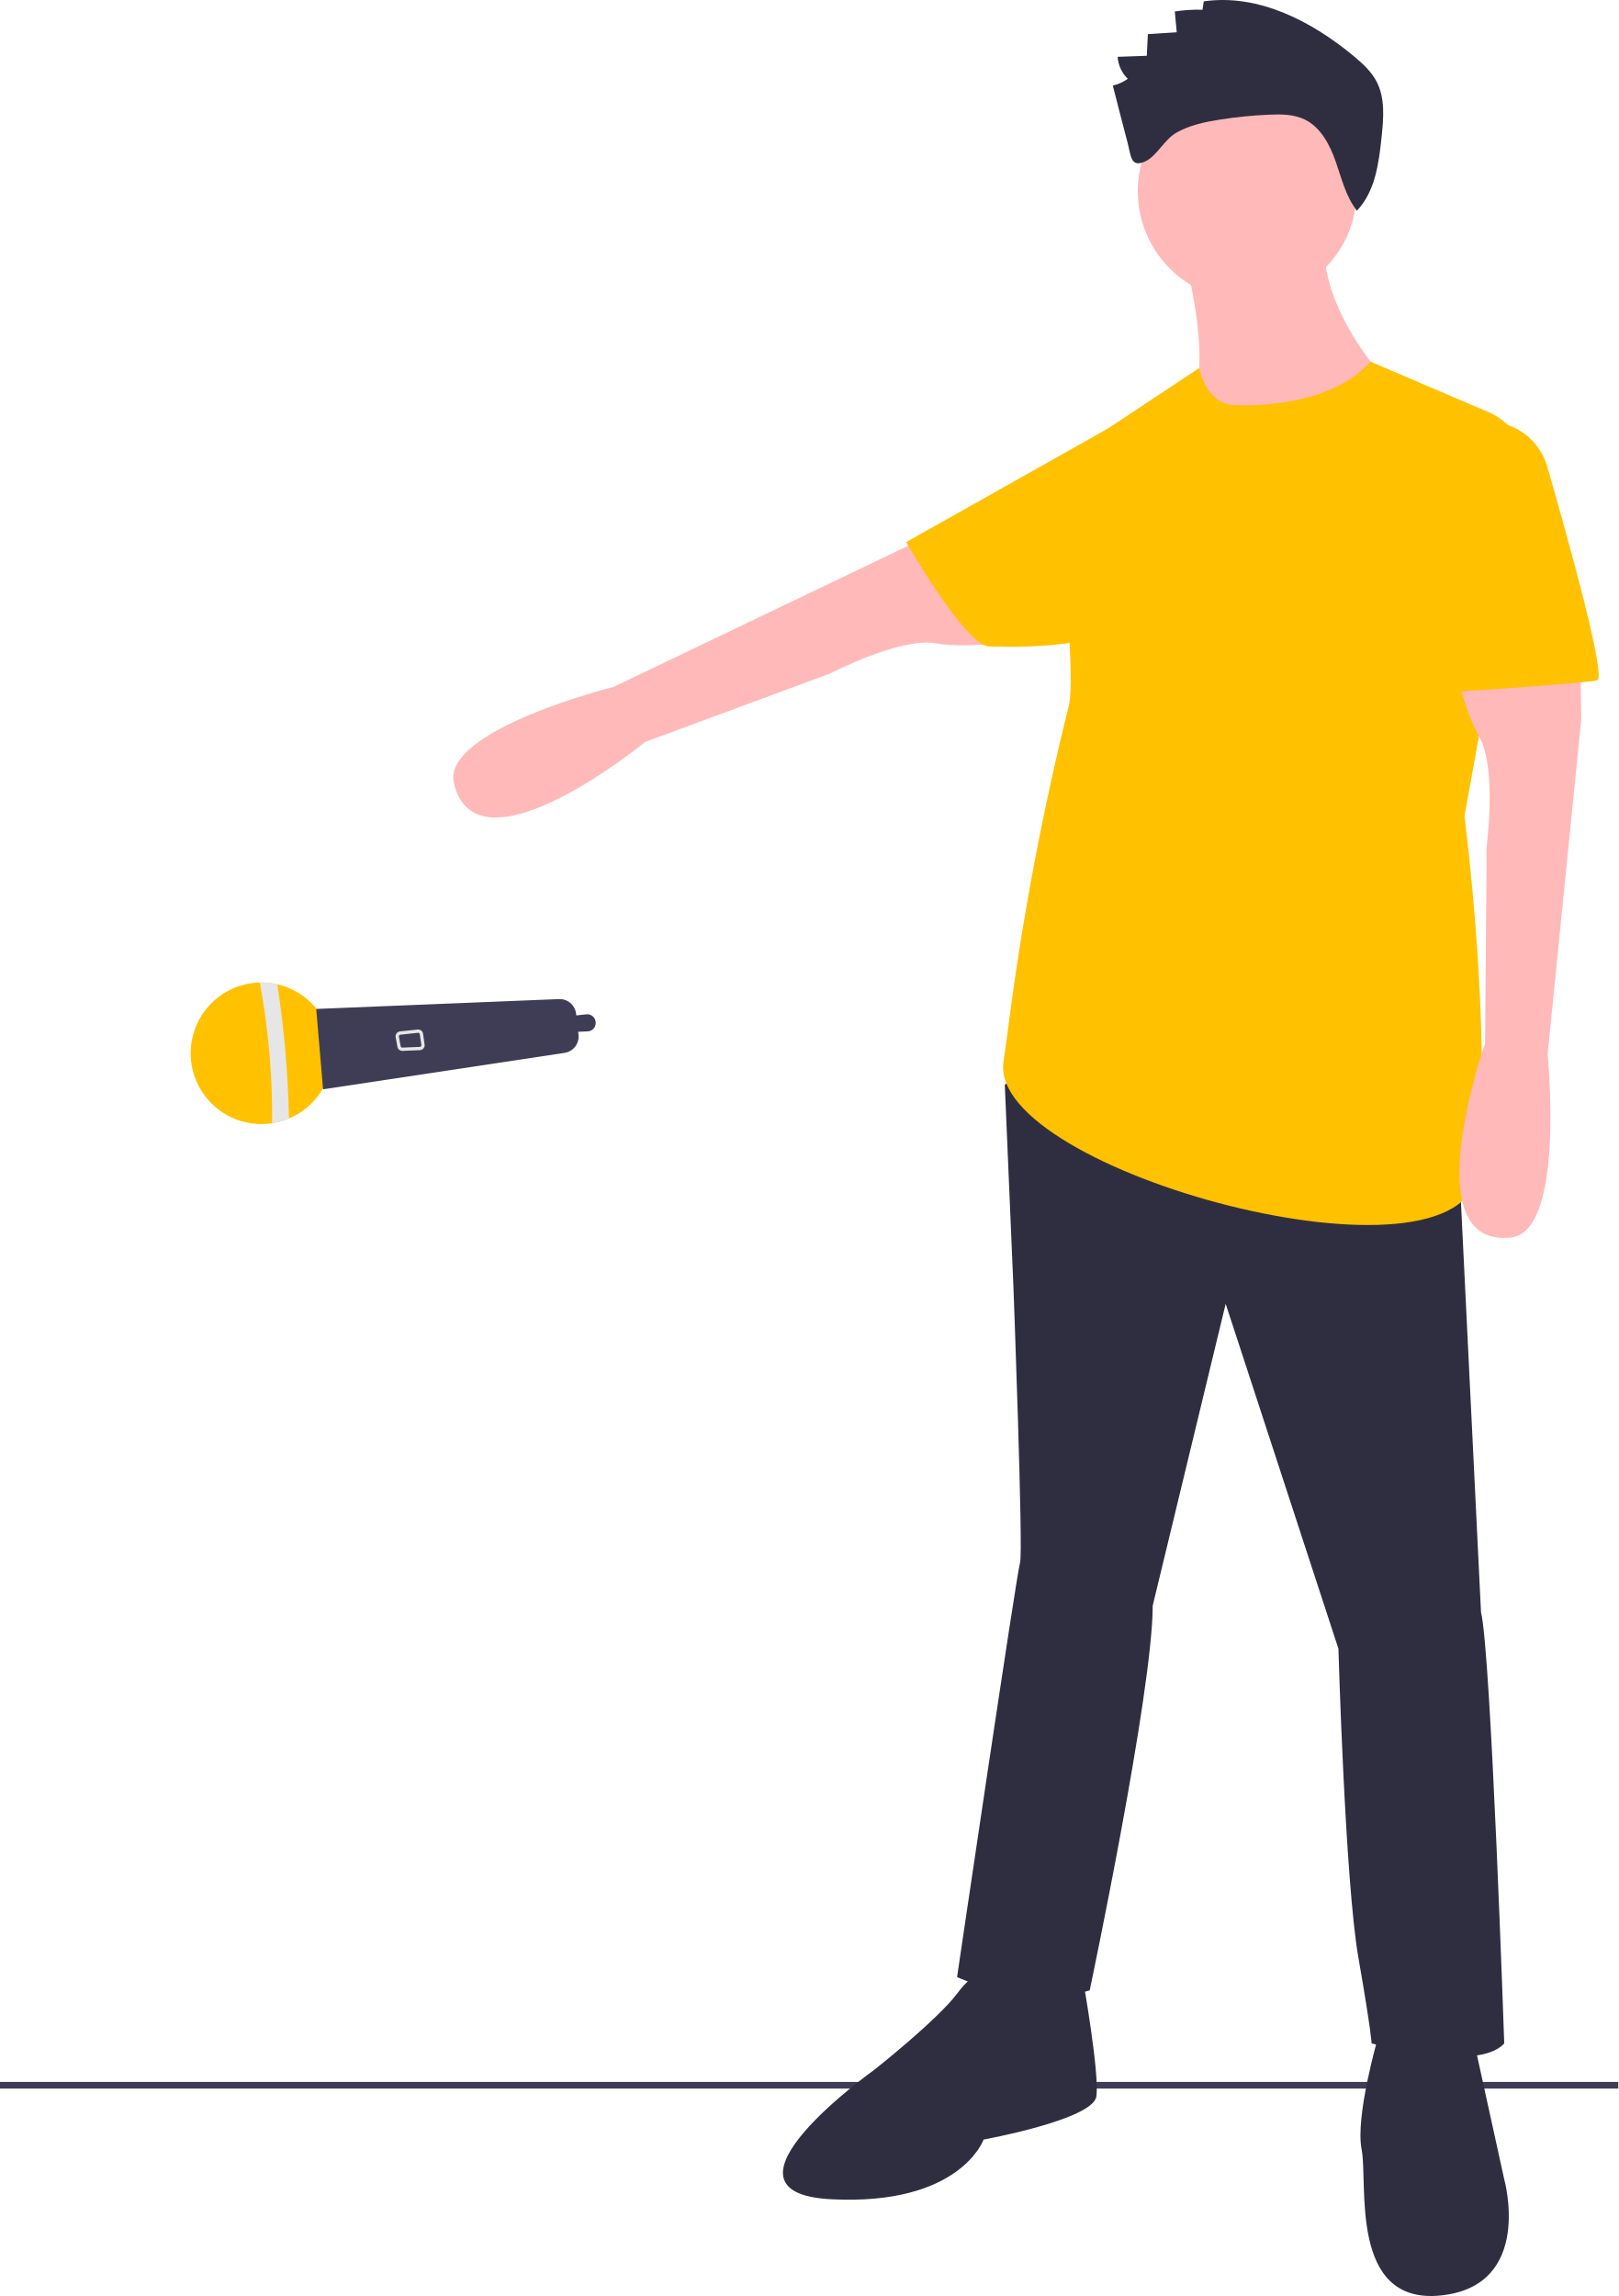
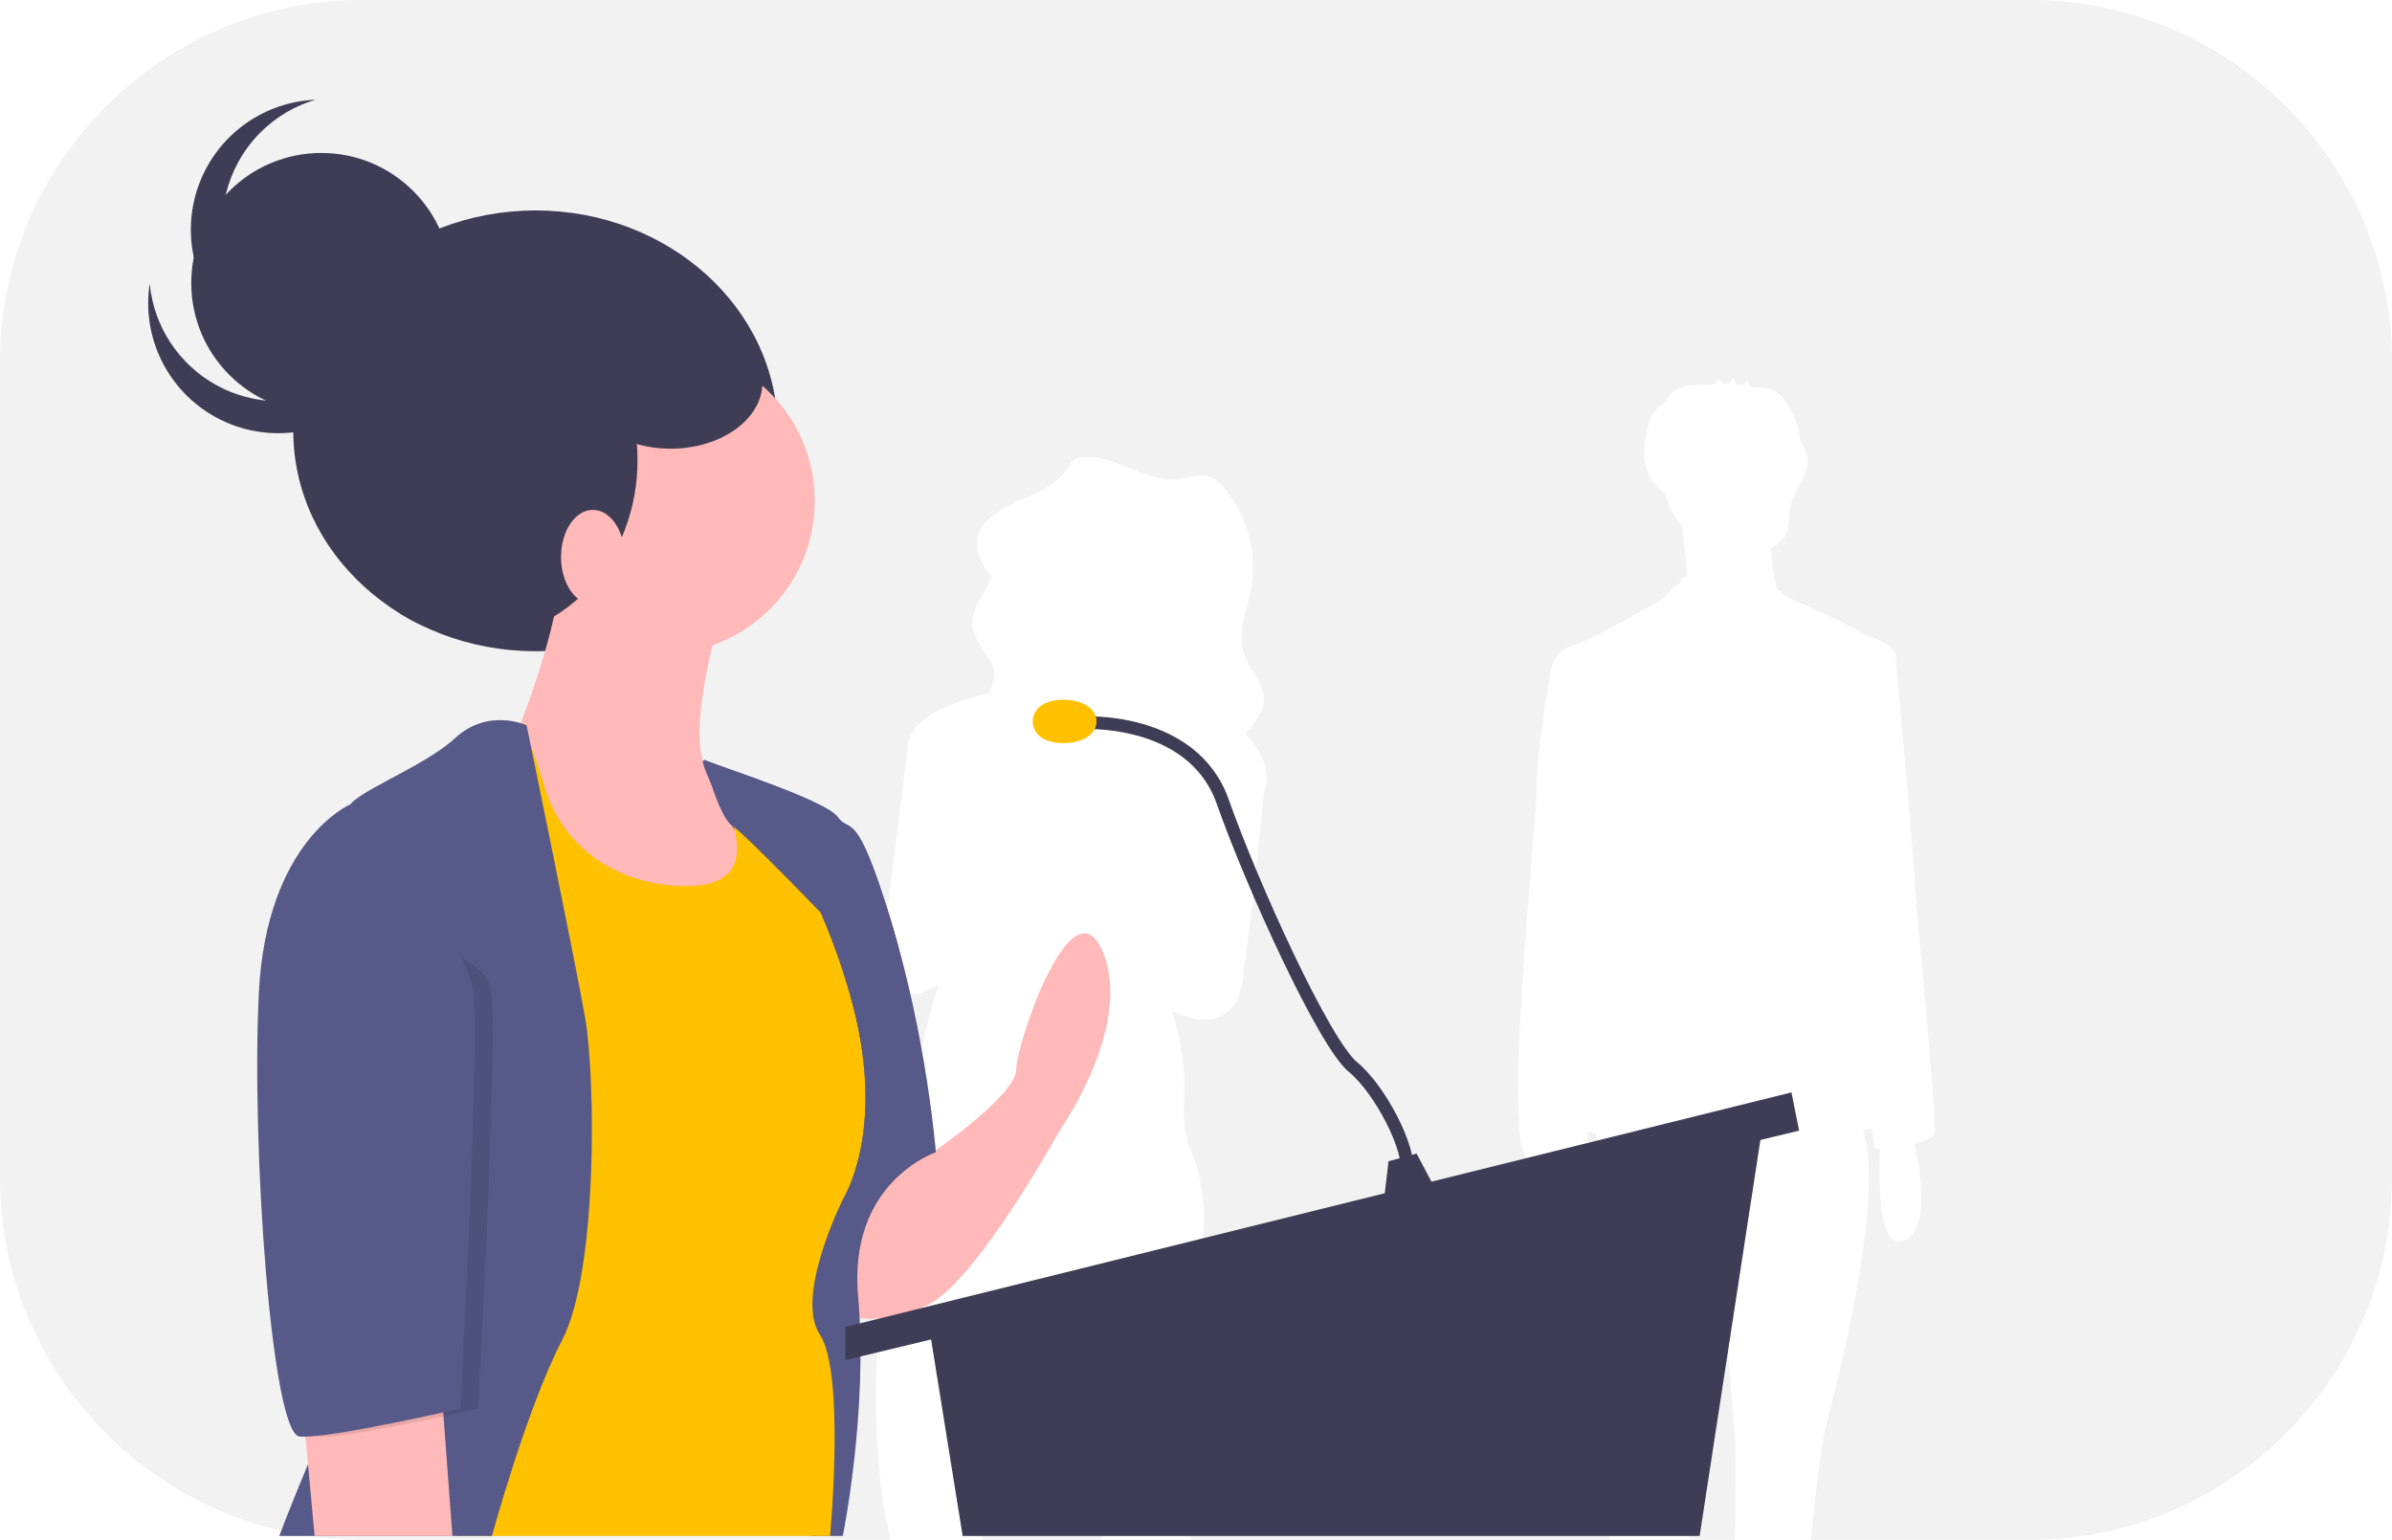
- <svg xmlns="http://www.w3.org/2000/svg" id="bb6babd7-81b8-4d07-9de5-763bbbeb8b25" data-name="Layer 1" width="488" height="692.306" viewBox="0 0 488 692.306">
-   <rect y="627.759" width="488" height="2" fill="#3f3d56" />
-   <path d="M669.616,296.311s-20.74,3.453-31.397,1.516-31.801,9.056-31.801,9.056L550.541,327.57S500,368.981,492.893,340.128C488.912,323.969,541,310.981,541,310.981l91.555-43.856L665.868,255.611Z" transform="translate(-356 -103.8468)" fill="#ffb9b9" />
-   <path d="M673.606,416.981l-14.606,14,2.606,61s3,80,2,83-19,125-19,125,21,10,40,4c0,0,19-90,19-116l22-91,34,104s2,70,6,93,4,26,4,26,32,9,40,0c0,0-4-118-7-130l-7-143Z" transform="translate(-356 -103.8468)" fill="#2f2e41" />
-   <path d="M652.606,699.981s-2-3-8,5-25,23-25,23-52,37-13,39,46-18,46-18,33-6,34-13-4-35-4-35Z" transform="translate(-356 -103.8468)" fill="#2f2e41" />
-   <path d="M771.606,717.981s-7,24-5,34-4,47,24,44,19-35,19-35l-9-41Z" transform="translate(-356 -103.8468)" fill="#2f2e41" />
-   <circle cx="376.106" cy="57.634" r="33" fill="#ffb9b9" />
-   <path d="M712.606,178.981s10,35,2,48,54,2,58-10c0,0-20-22-17-43Z" transform="translate(-356 -103.8468)" fill="#ffb9b9" />
-   <path d="M728.606,225.981s27.374,1.851,40.687-13.075l35.616,15.221a18.685,18.685,0,0,1,11.043,20.51L797.606,349.981s8.394,64,4,107c-3.97,38.849-148,0-143-33,.536-3.536,1.03-7.152,1.486-10.79a851.217,851.217,0,0,1,18.207-96.54c2.659-10.864-4.693-72.67-4.693-72.67l44.018-29.165S719.606,225.981,728.606,225.981Z" transform="translate(-356 -103.8468)" fill="#ffc100" />
-   <path d="M698.931,241.395l-8.368-8.601-61.292,34.515s17.955,31.363,25.025,31.46c2.71.037,34.866,1.61,42.703-8.789C709.611,273.247,698.931,241.395,698.931,241.395Z" transform="translate(-356 -103.8468)" fill="#ffc100" />
-   <path d="M723.999,139.888a131.948,131.948,0,0,1,14.787-1.466c3.588-.152,7.327-.128,10.569,1.416,4.889,2.328,7.629,7.592,9.422,12.702s3.066,10.57,6.393,14.843c5.536-5.778,6.642-14.369,7.466-22.328.58-5.598,1.093-11.568-1.495-16.566-1.594-3.078-4.225-5.477-6.889-7.695-12.72-10.587-28.875-18.917-45.252-16.539l-.383,2.528a45.156,45.156,0,0,0-8.354.525l.585,6.273-8.699.552-.334,6.538-8.797.305a10.193,10.193,0,0,0,3.069,6.627,12.392,12.392,0,0,1-4.519,2.041c1.467,5.679,2.891,11.371,4.407,17.037,1.116,4.174.917,7.862,5.394,5.825,3.409-1.551,5.715-6.483,9.162-8.521C714.59,141.585,719.395,140.608,723.999,139.888Z" transform="translate(-356 -103.8468)" fill="#2f2e41" />
-   <path d="M832.339,285.592l.485,35.243L822.672,421.843s5.476,53.402-11.074,55.147c-29.552,3.115-7.77-58.486-7.77-58.486l.479-59.582s3.158-23.622-2.284-32.987-9.238-30.045-9.238-30.045Z" transform="translate(-356 -103.8468)" fill="#ffb9b9" />
-   <path d="M804.606,230.981h0a18.678,18.678,0,0,1,17.95,13.495c6.386,22.129,17.985,63.771,15.05,64.505-4,1-51,4-51,4Z" transform="translate(-356 -103.8468)" fill="#ffc100" />
-   <path d="M439.626,400.643l.241.058a21.334,21.334,0,0,1,3.279,40.399,21.002,21.002,0,0,1-5.088,1.436,21.341,21.341,0,1,1,1.569-41.893Z" transform="translate(-356 -103.8468)" fill="#ffc100" />
-   <path d="M439.626,400.643a306.277,306.277,0,0,1,3.52,40.457,21.002,21.002,0,0,1-5.088,1.436,222.047,222.047,0,0,0-3.707-42.432A21.308,21.308,0,0,1,439.626,400.643Z" transform="translate(-356 -103.8468)" fill="#e6e6e6" />
-   <path d="M524.563,405.098l-73.204,2.971,2.062,24.232,72.752-10.973a4.991,4.991,0,0,0,4.275-5.514l-.099-.856,2.872-.119a2.521,2.521,0,0,0,2.391-2.88l-.018-.122a2.521,2.521,0,0,0-2.762-2.146l-3.052.325-.058-.502A4.991,4.991,0,0,0,524.563,405.098Z" transform="translate(-356 -103.8468)" fill="#3f3d56" />
-   <path d="M484.014,419.363a1.487,1.487,0,0,1-1.385,1.138l-5.258.218a1.495,1.495,0,0,1-1.526-1.219l-.533-2.905a1.489,1.489,0,0,1,1.307-1.749l5.32-.567a1.484,1.484,0,0,1,1.631,1.267l-0-0.0.471,3.255A1.494,1.494,0,0,1,484.014,419.363ZM476.293,416.21a.495.495,0,0,0-.005.206l.533,2.906a.498.498,0,0,0,.509.406l5.258-.218a.496.496,0,0,0,.471-.567l-.471-3.255a.494.494,0,0,0-.543-.422l-5.32.567a.489.489,0,0,0-.345.196A.494.494,0,0,0,476.293,416.21Z" transform="translate(-356 -103.8468)" fill="#e6e6e6" />
+ <svg xmlns="http://www.w3.org/2000/svg" id="b0f35fe8-0104-458a-8f81-ef42473ec9c0" data-name="Layer 1" width="938" height="604" viewBox="0 0 938 604">
+   <path d="M811.584,714.656l-4.874-60.576-13.925,64.057s.184,16.161.645,33.863h17.84C811.872,731.764,811.584,714.656,811.584,714.656Z" transform="translate(-131 -148)" fill="#f2f2f2" />
+   <path d="M560.99,736.199A123.334,123.334,0,0,1,558.092,718.978l-1.949-20.955c-.82-5.739-1.662-10.795-2.509-15.259-6.208-31.823-12.616-32.973-12.616-32.973-.275.211-.543.444-.818.685a20.629,20.629,0,0,0-2.098,2.214C527.895,665.663,520.971,699.309,517.333,721.629c-2.009,12.329-3.01,21.201-3.01,21.201s.91,3.779,2.15,9.17h46.575A82.799,82.799,0,0,0,560.99,736.199Z" transform="translate(-131 -148)" fill="#f2f2f2" />
+   <path d="M927.22,148H272.78C194.801,148,131,211.801,131,289.78V610.22C131,688.199,194.801,752,272.78,752H480.202l-2.677-12.601s-6.885-44.427,0-79.065a260.03,260.03,0,0,0,4.567-32.929,198.378,198.378,0,0,1,6.097-36.972c.182-.699.386-1.391.576-2.088-1.679-.457-2.45-.822-2.061-1.052,1.076-.635,1.667-2.581,1.962-5.05a241.718,241.718,0,0,1,10.437-48.095c-6.957,4.367-11.576,4.831-14.599,3.139-10.625-2.902-6.214-26.8-6.214-26.8s6.603-51.69,8.797-70.406c1.261-10.758,17.419-16.854,31.723-20.164,1.507-3.233,2.593-6.49,1.904-9.908-.046-.23-.113-.453-.174-.677-1.819-4.04-5.516-7.363-6.903-11.546a12.182,12.182,0,0,1-1.283-3.603c-1.229-7.172,5.478-13.368,7.411-20.265a16.695,16.695,0,0,1-4.288-6.876c-2.947-6.043-1.51-13.297,7.952-18.898,1.889-1.118,3.891-2.105,5.924-3.052a9.214,9.214,0,0,1,2.405-1.103c6.77-3.062,13.575-6.026,17.627-11.988,1.043-1.536,1.959-3.317,3.647-4.124a7.035,7.035,0,0,1,2.511-.562c13.045-1.001,24.858,10.185,37.841,8.582,3.933-.486,7.948-2.139,11.723-.949,2.481.782,4.417,2.688,6.084,4.658a48.005,48.005,0,0,1,10.41,39.529c-1.646,8.553-5.649,17.368-2.765,25.597,2.12,6.046,7.794,10.954,7.835,17.35.033,5.263-3.703,9.463-7.312,13.558q.704.72,1.372,1.479c8.821,10.05,7.154,18.628,5.91,22.062l0.0.002L622.105,502.956,618.28,532.323s-.946,12.052-9.854,14.695c-2.595,1.2-5.995,1.517-10.464.157-2.9-.883-5.343-1.764-7.417-2.622,1.96,6.26,5.334,19.04,4.786,31.444-.765,17.319,1.53,18.825,1.53,18.825a3.101,3.101,0,0,1-.487.481c9.087,20.076,9.17,40.674-.278,61.265-10.71,23.343.765,77.559.765,77.559s.817,8.457,1.184,17.872h164.288c-2.613-24.923-5.752-49.873-7.147-52.662-2.299-4.598.62-80.345,1.71-106.656-.484-.123-.957-.247-1.403-.375-.776-.223-1.475-.455-2.12-.693a15.453,15.453,0,0,0,.421,3.979c.967,2.256-1.352,3.915-5.293,5.046,2.292,11.186,5.123,32.001-4.455,36.034-9.853,4.149-10.05-21.052-9.509-34.187-1.243.046-2.489.07-3.72.07-11.837,0,3.481-137.166,2.785-146.217-.696-9.052,5.57-45.954,5.57-45.954s2.089-7.659,8.355-9.052,36.206-18.799,36.206-18.799A22.362,22.362,0,0,1,790,376.602v-1.03a22.965,22.965,0,0,1,2.485-2.011c-.365-6.084-1.188-13.932-1.788-19.235a24.302,24.302,0,0,1-6.533-12.5,38.369,38.369,0,0,1-3.646-3.239,18.996,18.996,0,0,1-4.67-11.856,37.464,37.464,0,0,1,1.857-12.8,15.324,15.324,0,0,1,1.613-3.909,14.145,14.145,0,0,1,3.645-3.614c.423-.314.859-.607,1.294-.903a12.194,12.194,0,0,1,3.94-4.472c3.554-2.333,8.127-2.143,12.377-2.037.063.002.128.001.192.002q1.182-.19,2.373-.315a2.434,2.434,0,0,0,1.904-1.865q.863.829,1.726,1.658,1.295-.019,2.588.044A18.489,18.489,0,0,1,810.699,296q.473,1.349.946,2.698c.866.092,1.729.208,2.588.357q1.015-.807,2.03-1.613c.15-.119.689,1.643.961,2.248.466.12.93.247,1.391.389.719-.033,1.518-.168,1.963-.16a13.129,13.129,0,0,1,6.997,1.745,15.027,15.027,0,0,1,4.447,5.133,33.252,33.252,0,0,1,4.964,14.322,16.6,16.6,0,0,1,2.754,6.155c1.149,6.989-5.493,12.83-6.809,19.79-.702,3.713.099,7.825-1.792,11.097a11.588,11.588,0,0,1-3.19,3.344,24.067,24.067,0,0,1-2.357,1.552,60.516,60.516,0,0,0,1.441,12.515l.896,3.435c1.393,1.004,2.895,2.165,4.545,3.528,0,0,19.496,8.355,26.458,12.533,6.121,3.673,12.776,4.121,14.769,8.905l.549.146s6.963,77.286,7.659,90.515,9.052,94.693,7.659,98.174c-.515,1.288-3.799,2.767-7.764,3.943,2.314,10.574,6.049,33.572-4.073,37.834-10.261,4.321-10.05-23.193-9.438-35.756-1.369-.124-2.265-.482-2.398-1.146-.113-.566-.476-3.122-1.001-7.02-.867.135-1.767.274-2.724.42-.192.029-.395.059-.59.088,8.828,27.768-10.723,101.412-14.484,115.827-1.965,7.533-4.084,26.157-5.995,45.003h86.121C1005.199,752,1069,688.199,1069,610.22V289.78C1069,211.801,1005.199,148,927.22,148Z" transform="translate(-131 -148)" fill="#f2f2f2" />
+   <ellipse cx="210" cy="169" rx="95" ry="86.45" fill="#3f3d56" />
+   <path d="M497.5,599.5h0s32-22,32-32,22-75,34-46-17,70-17,70-32,58-51,68-35,4-35,4v-27l18.282-27.057A22.591,22.591,0,0,1,497.5,599.5Z" transform="translate(-131 -148)" fill="#ffb9b9" />
+   <path d="M406.544,446.336S454.5,461.5,459.5,468.5s7-5,21,41S498,600,498,600s-34.5,11.5-30.5,56.5-6,94-6,94H449.016L421.5,665.5l33-129S407.587,457.173,406.544,446.336Z" transform="translate(-131 -148)" fill="#575a89" />
+   <circle cx="259.5" cy="196.5" r="60" fill="#ffb9b9" />
+   <path d="M413.5,389.5s-17,56-2,64,32,44,32,44l-26,29h-60l-27-30-11-51,15-12s16-40,16-61S413.5,389.5,413.5,389.5Z" transform="translate(-131 -148)" fill="#ffb9b9" />
+   <path d="M418.5,451.5s-12-3-5,9,14,34-11,35-50-12-58-39-11-25-14-24-35,34-35,34l11,62,4,222h146s6-64-4-79,9-53,9-53,17-26,4-76S423.5,451.5,418.5,451.5Z" transform="translate(-131 -148)" fill="#ffc100" />
+   <path d="M337.5,432.5s-15-7-28,5-42,22-42,28,25,177,8,207-35,78-35,78h83.413S337.5,700.5,351.5,673.5s13-103,9-126S337.5,432.5,337.5,432.5Z" transform="translate(-131 -148)" fill="#575a89" />
+   <polygon points="118.5 549.5 123.37 602.5 177.417 602.5 172.5 536.5 118.5 549.5" fill="#ffb9b9" />
+   <polygon points="364.5 521.5 377.5 602.5 666.5 602.5 691.5 439.5 364.5 521.5" fill="#3f3d56" />
+   <polygon points="702.5 428.5 705.5 443.5 331.5 533.5 331.5 520.5 702.5 428.5" fill="#3f3d56" />
+   <polygon points="544.5 455.5 542.5 472.5 564.5 469.5 555.5 452.5 544.5 455.5" fill="#3f3d56" />
+   <path d="M554.5,431.5s44-3,56,31,40,95,51,104,23,33,21,41" transform="translate(-131 -148)" fill="none" stroke="#3f3d56" stroke-miterlimit="10" stroke-width="5" />
+   <path d="M561,431c0,4.694-4.992,8.5-13,8.5s-12-3.806-12-8.5,3.992-8.5,12-8.5S561,426.306,561,431Z" transform="translate(-131 -148)" fill="#ffc100" />
+   <path d="M487,587s7.5-31.5-6.5-77.5-16-34-21-41-52.956-22.164-52.956-22.164c.343,3.561,5.639,14.517,12.595,27.623A53.193,53.193,0,0,0,413.5,460.5c-7-12,5-9,5-9,5,0,34,41,47,91s-4,76-4,76Z" transform="translate(-131 -148)" fill="#575a89" />
+   <path d="M407,446s5.92,22.458,10.96,25.729,34.93,34.325,34.93,34.325L449,481l-16-24-4.256-3.088Z" transform="translate(-131 -148)" fill="#575a89" />
+   <path d="M274,515l1.394-51.5S242.5,477.5,239.5,537.5s5,173,16,174,63-11,63-11,8-145,5-164S274,515,274,515Z" transform="translate(-131 -148)" opacity="0.1" />
+   <path d="M276.5,463.5h-8.106S235.5,477.5,232.5,537.5s5,173,16,174,63-11,63-11,8-145,5-164S276.5,463.5,276.5,463.5Z" transform="translate(-131 -148)" fill="#575a89" />
+   <ellipse cx="188" cy="180.5" rx="62" ry="69.5" fill="#3f3d56" />
+   <ellipse cx="232.5" cy="218.5" rx="12.5" ry="18.5" fill="#ffb9b9" />
+   <circle cx="126" cy="111" r="51" fill="#3f3d56" />
+   <path d="M263.592,299.857a50.996,50.996,0,0,1-73.892-40.613,50.995,50.995,0,1,0,101.176,2.839A50.921,50.921,0,0,1,263.592,299.857Z" transform="translate(-131 -148)" fill="#3f3d56" />
+   <path d="M229.021,267.43a50.996,50.996,0,0,1,25.682-80.311,50.994,50.994,0,1,0,16.625,99.841A50.921,50.921,0,0,1,229.021,267.43Z" transform="translate(-131 -148)" fill="#3f3d56" />
+   <ellipse cx="263" cy="150" rx="36" ry="26" fill="#3f3d56" />
</svg>
